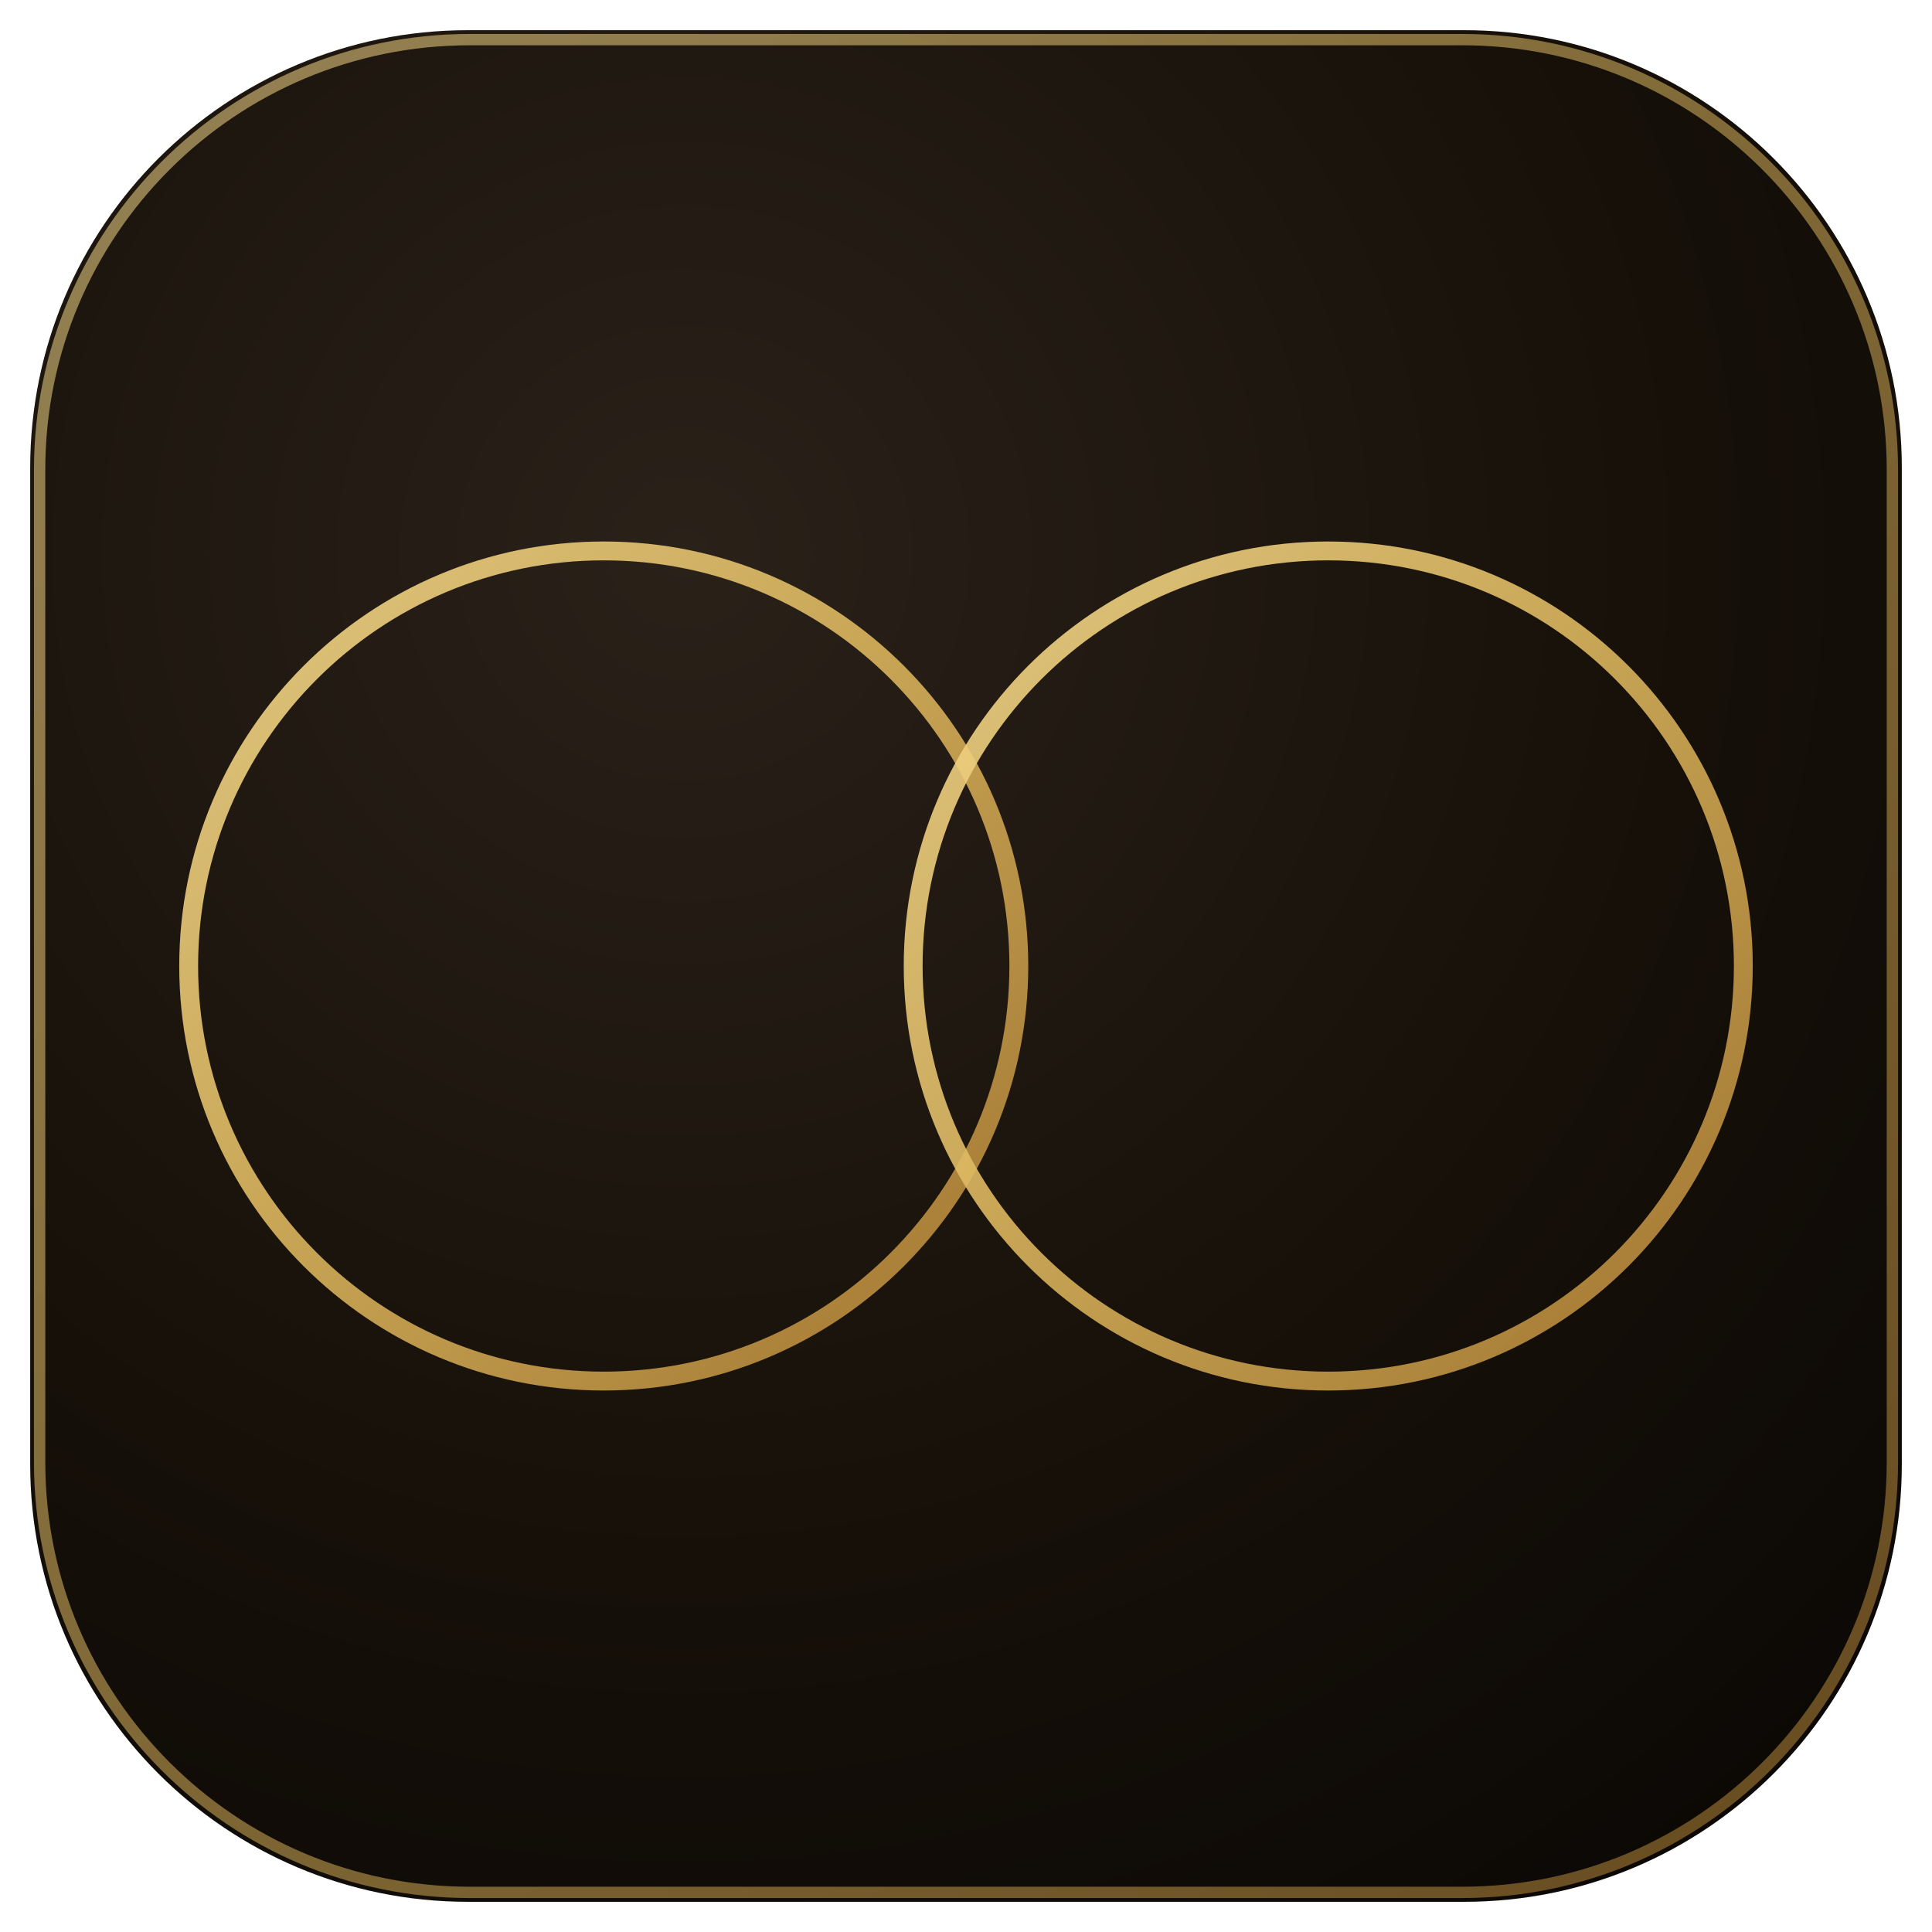
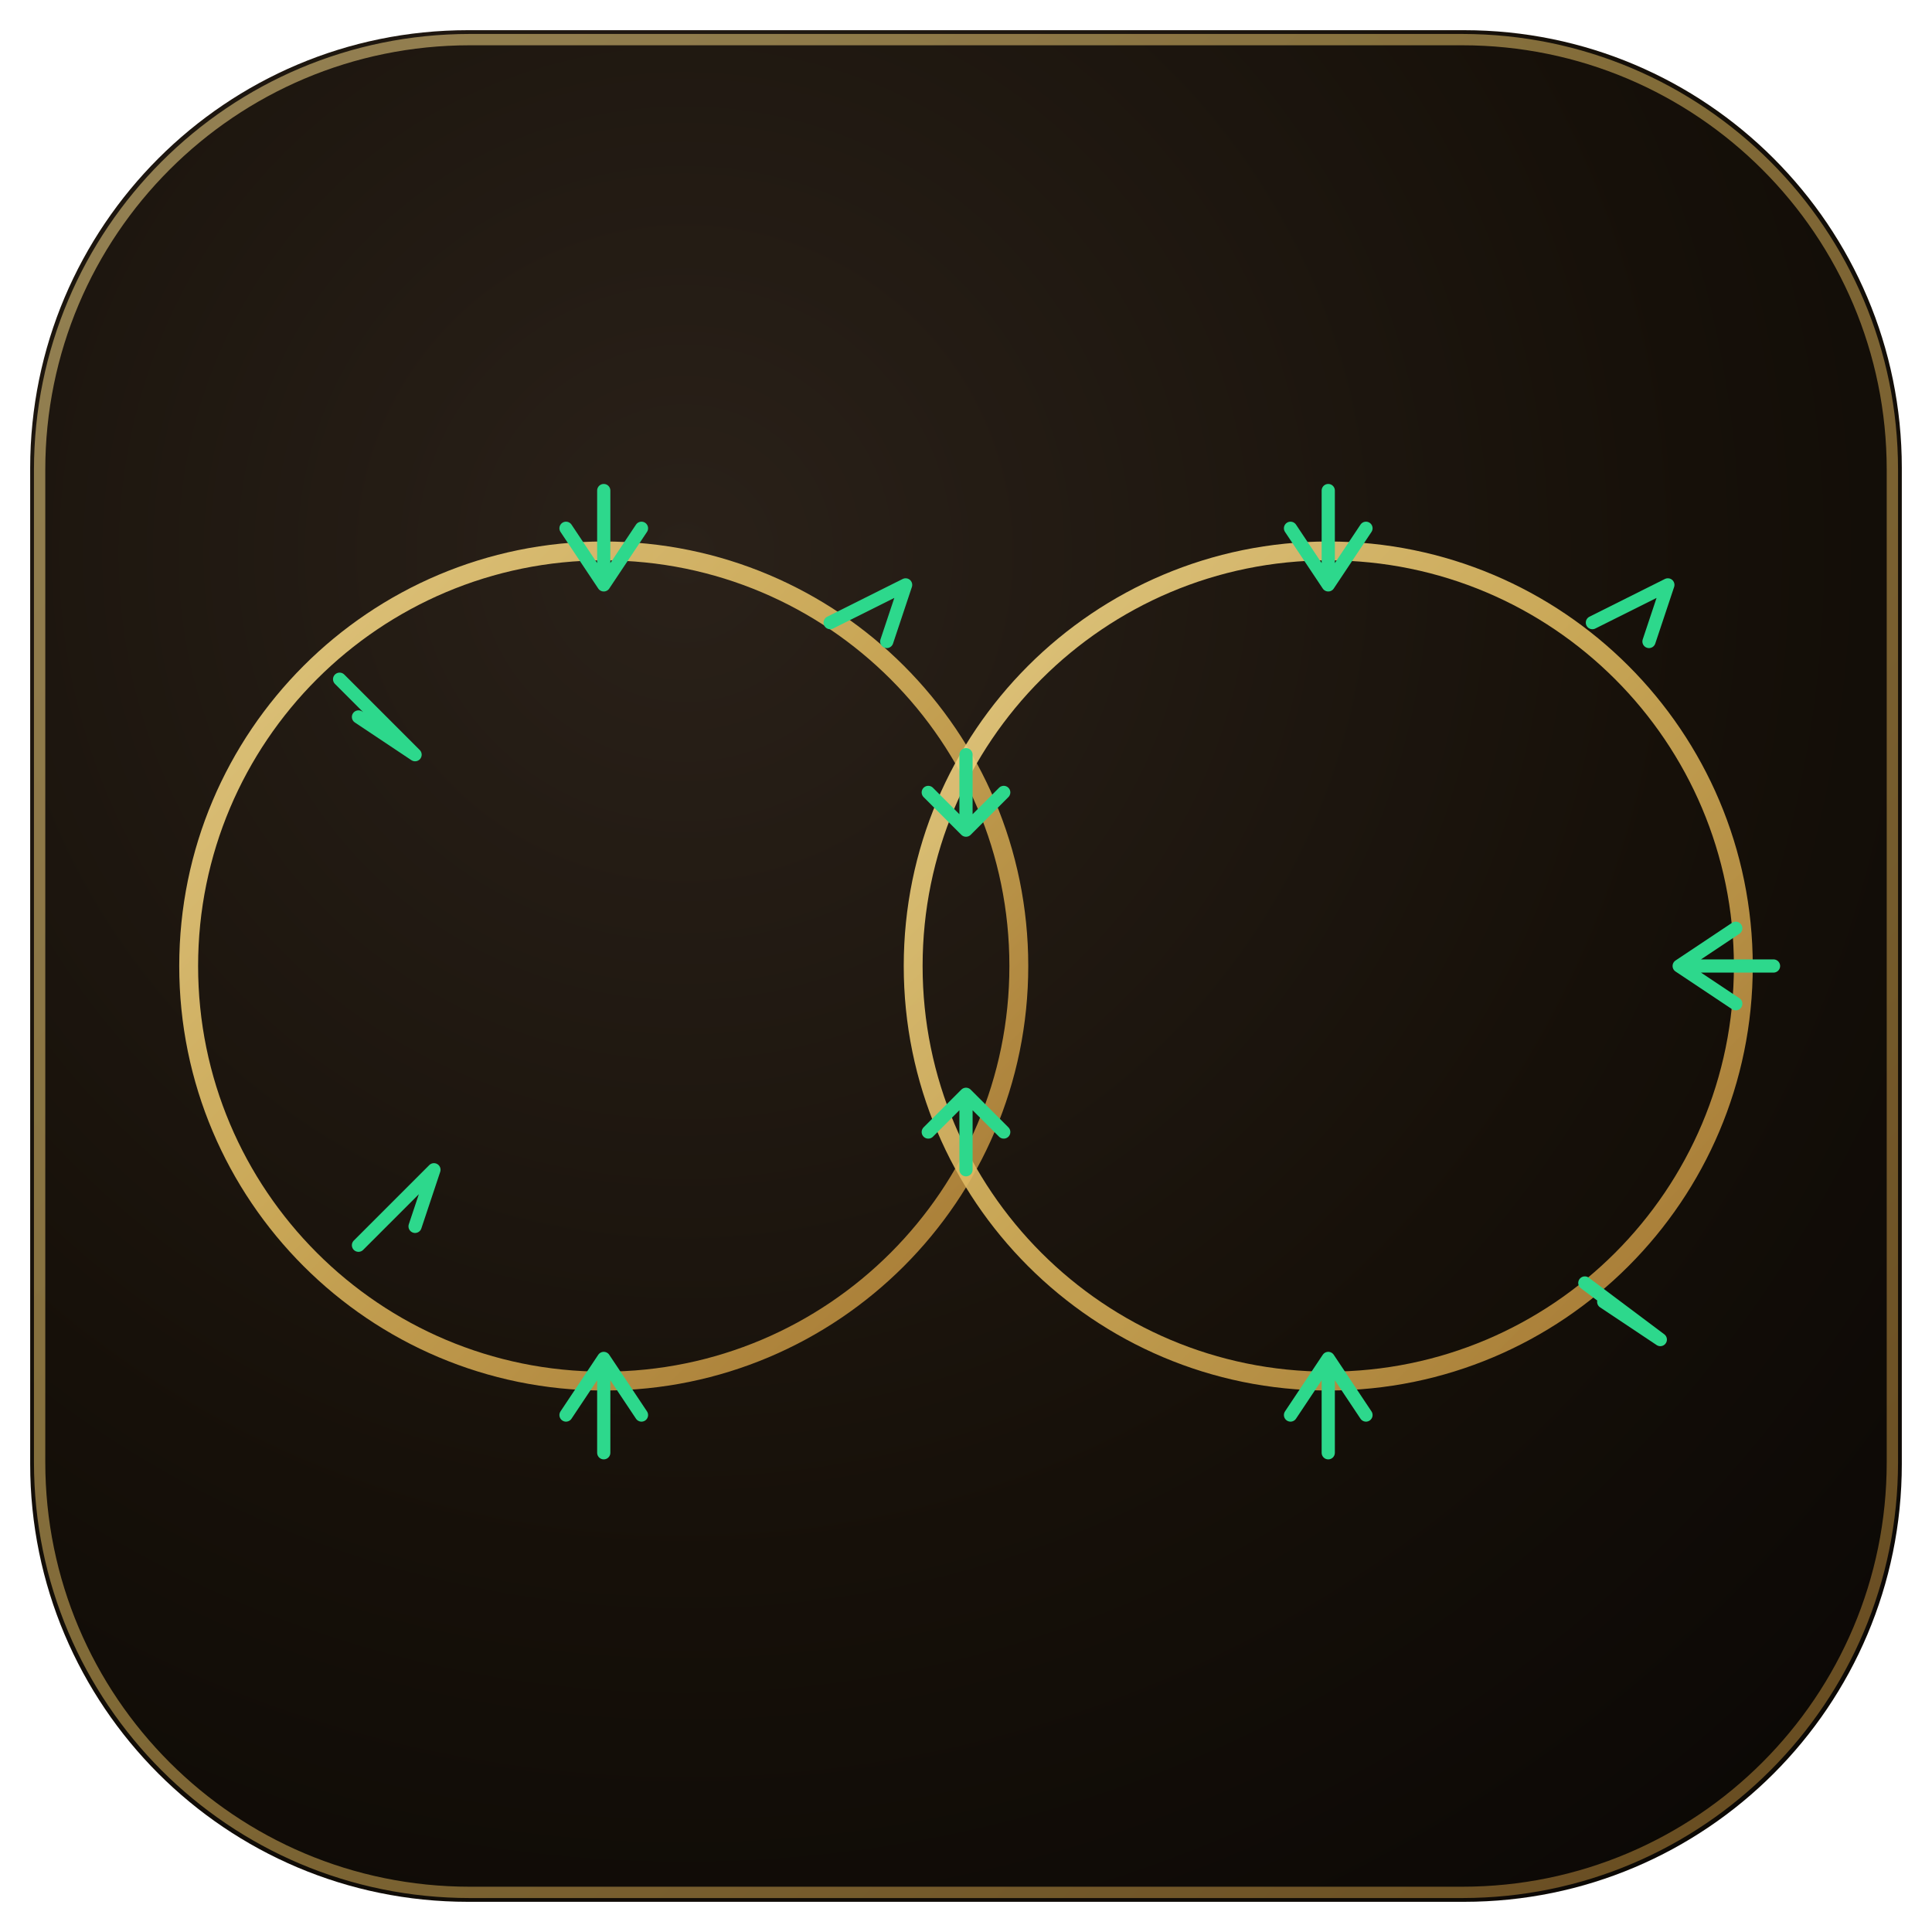
<svg xmlns="http://www.w3.org/2000/svg" viewBox="0 0 512 512" width="512" height="512">
  <defs>
    <radialGradient id="bg" cx="35%" cy="28%" r="90%">
      <stop offset="0%" stop-color="#2a2119" />
      <stop offset="60%" stop-color="#161009" />
      <stop offset="100%" stop-color="#0b0805" />
    </radialGradient>
    <linearGradient id="gold" x1="0" y1="0" x2="1" y2="1">
      <stop offset="0%" stop-color="#f6db8e" />
      <stop offset="45%" stop-color="#dcb75f" />
      <stop offset="100%" stop-color="#b07f34" />
    </linearGradient>
  </defs>
  <rect x="8" y="8" width="496" height="496" rx="116" fill="url(#bg)" />
  <rect x="10.5" y="10.5" width="491" height="491" rx="114" fill="none" stroke="url(#gold)" stroke-opacity=".55" stroke-width="3" />
  <circle cx="160" cy="256" r="110" fill="none" stroke="url(#gold)" stroke-width="5" stroke-opacity=".9" />
  <circle cx="352" cy="256" r="110" fill="none" stroke="url(#gold)" stroke-width="5" stroke-opacity=".9" />
+   <g stroke="#2dd88c" stroke-width="3.5" fill="none" stroke-linecap="round" stroke-linejoin="round">
+     <path d="M 90 180 L 110 200 M 110 200 L 95 190" />
+     <path d="M 160 130 L 160 155 M 160 155 L 150 140 M 160 155 L 170 140" />
+     <path d="M 220 165 L 240 155 M 240 155 L 235 170" />
+     <path d="M 95 330 L 115 310 M 115 310 L 110 325" />
+     <path d="M 160 385 L 160 360 M 160 360 L 150 375 M 160 360 L 170 375" />
+     <path d="M 352 130 L 352 155 M 352 155 L 342 140 M 352 155 L 362 140" />
+     <path d="M 422 165 L 442 155 M 442 155 L 437 170" />
+     <path d="M 470 256 L 445 256 M 445 256 L 460 246 M 445 256 L 460 266" />
+     <path d="M 420 340 L 440 355 M 440 355 L 425 345" />
+     <path d="M 352 385 L 352 360 M 352 360 L 342 375 M 352 360 L 362 375" />
+     <path d="M 256 200 L 256 220 M 256 220 L 246 210 M 256 220 L 266 210" />
+     <path d="M 256 310 L 256 290 M 256 290 L 246 300 M 256 290 L 266 300" />
+   </g>
</svg>
